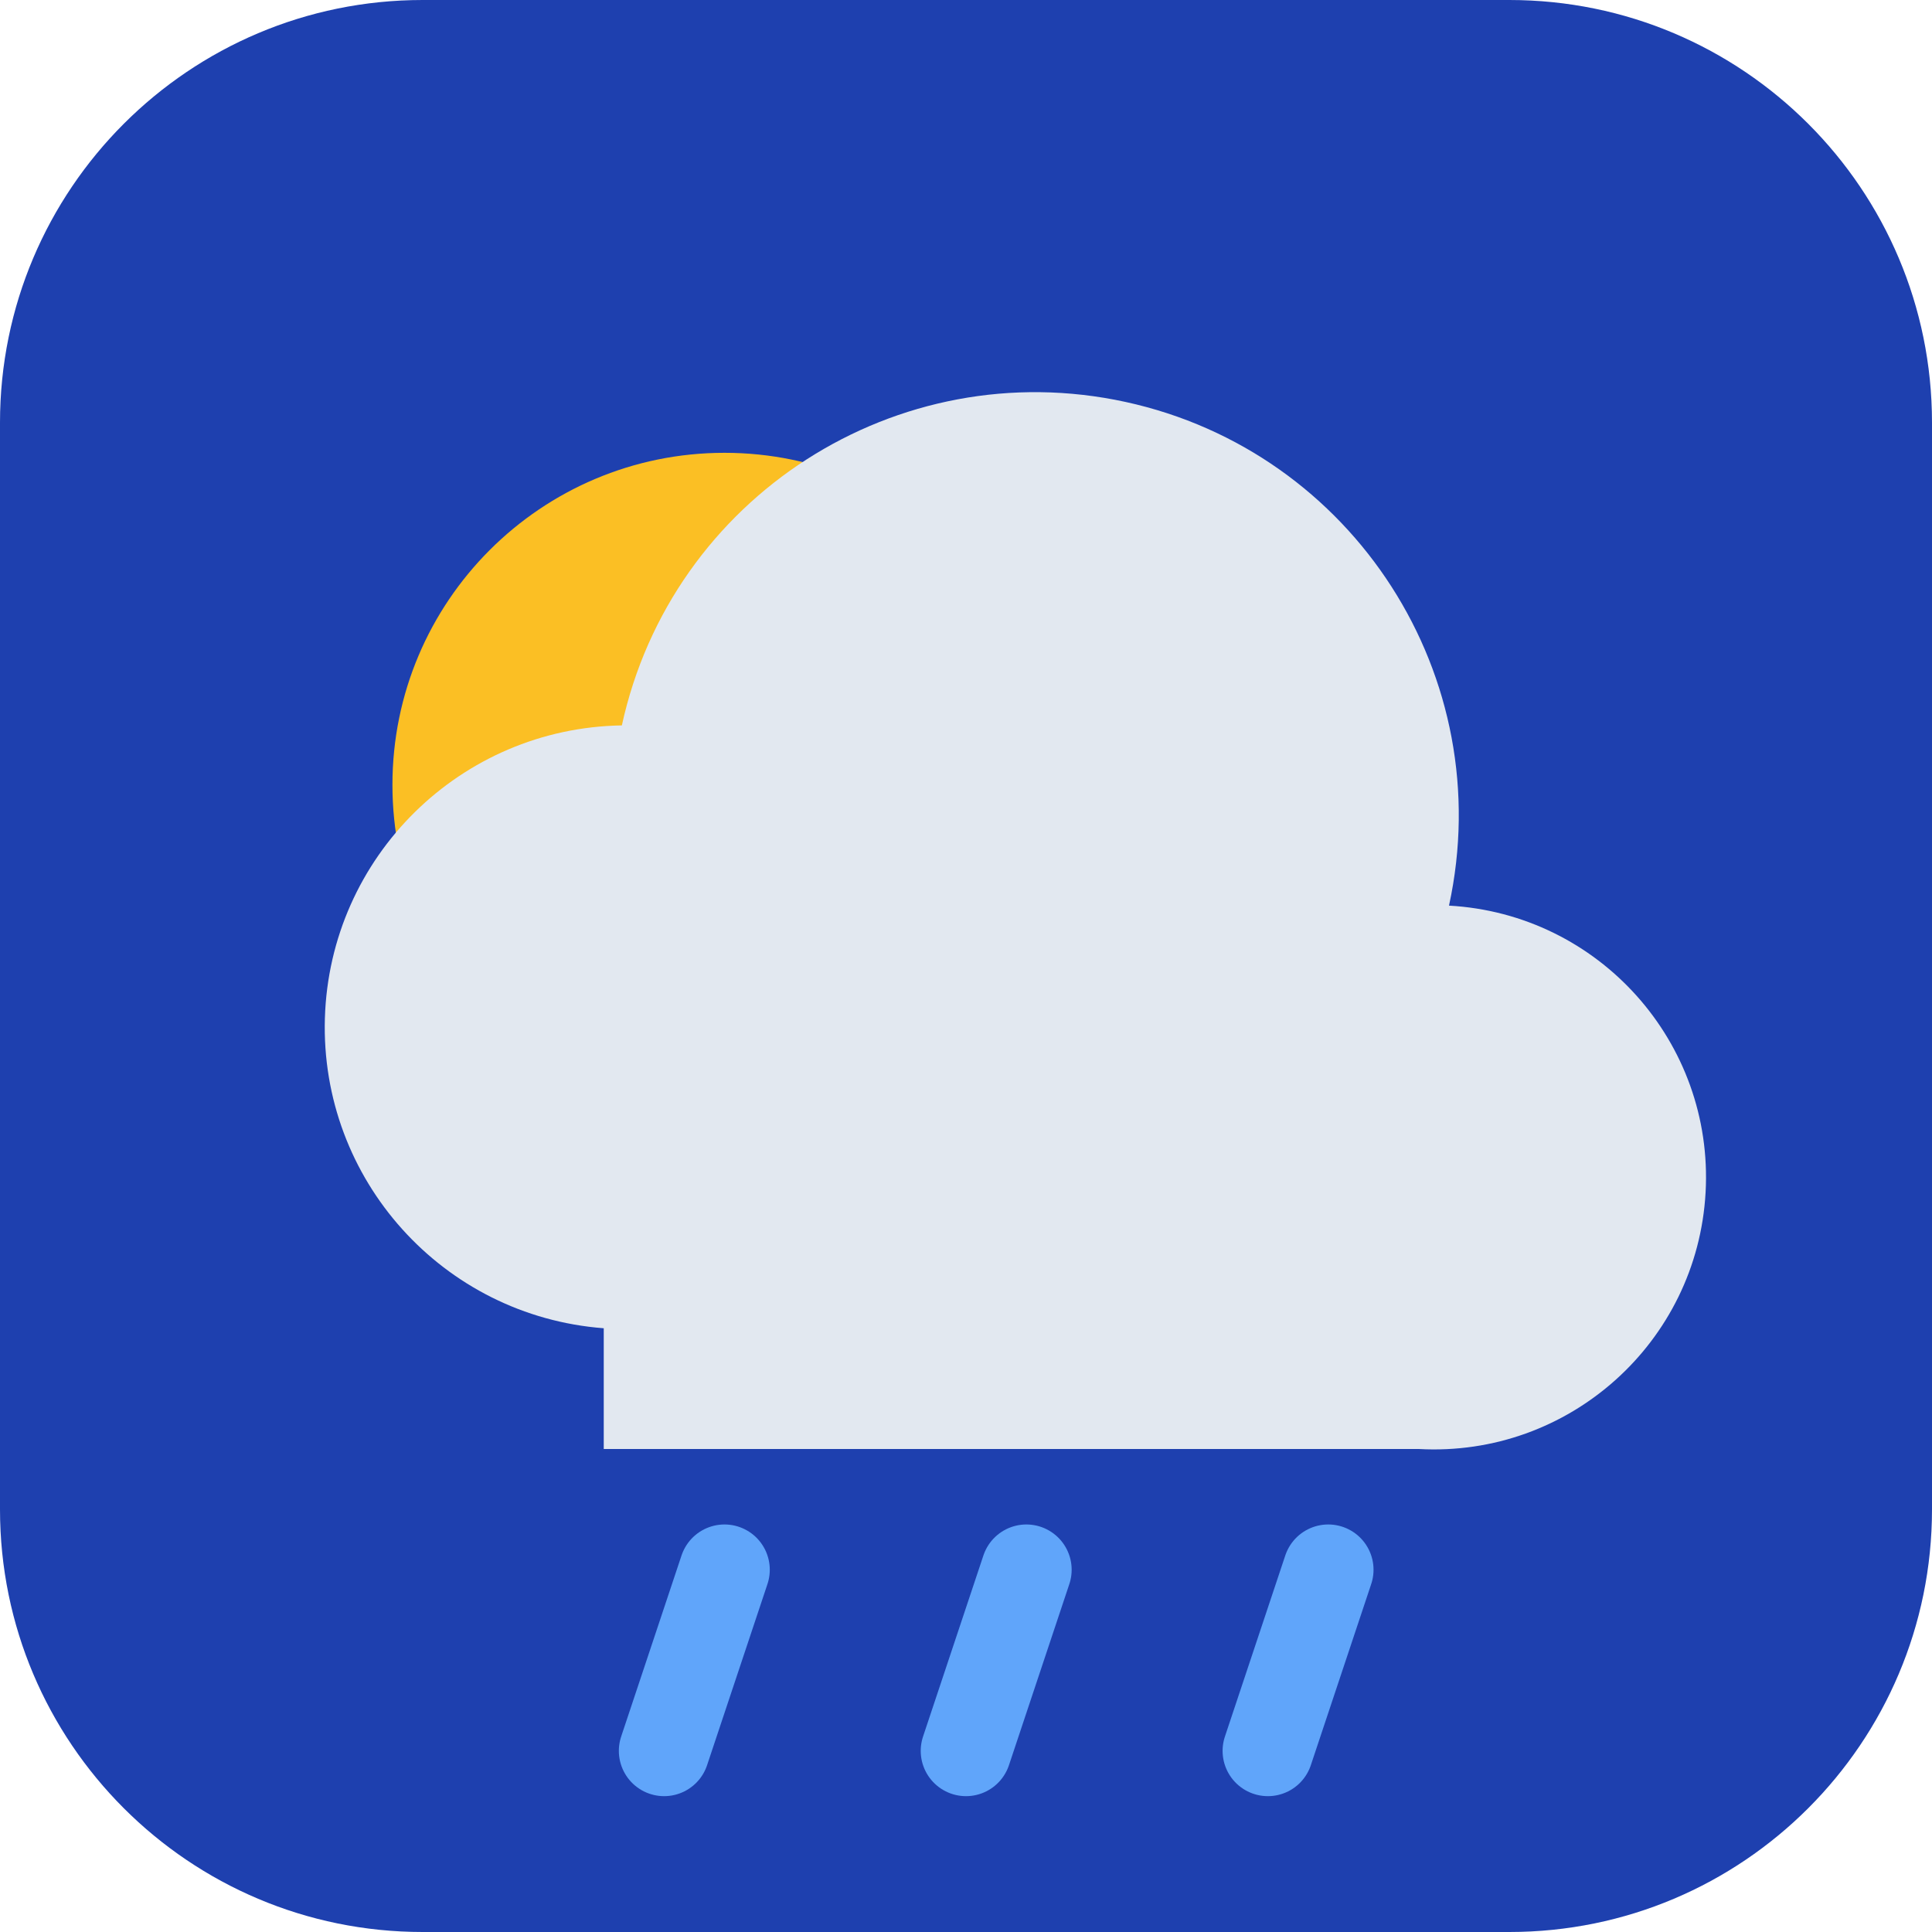
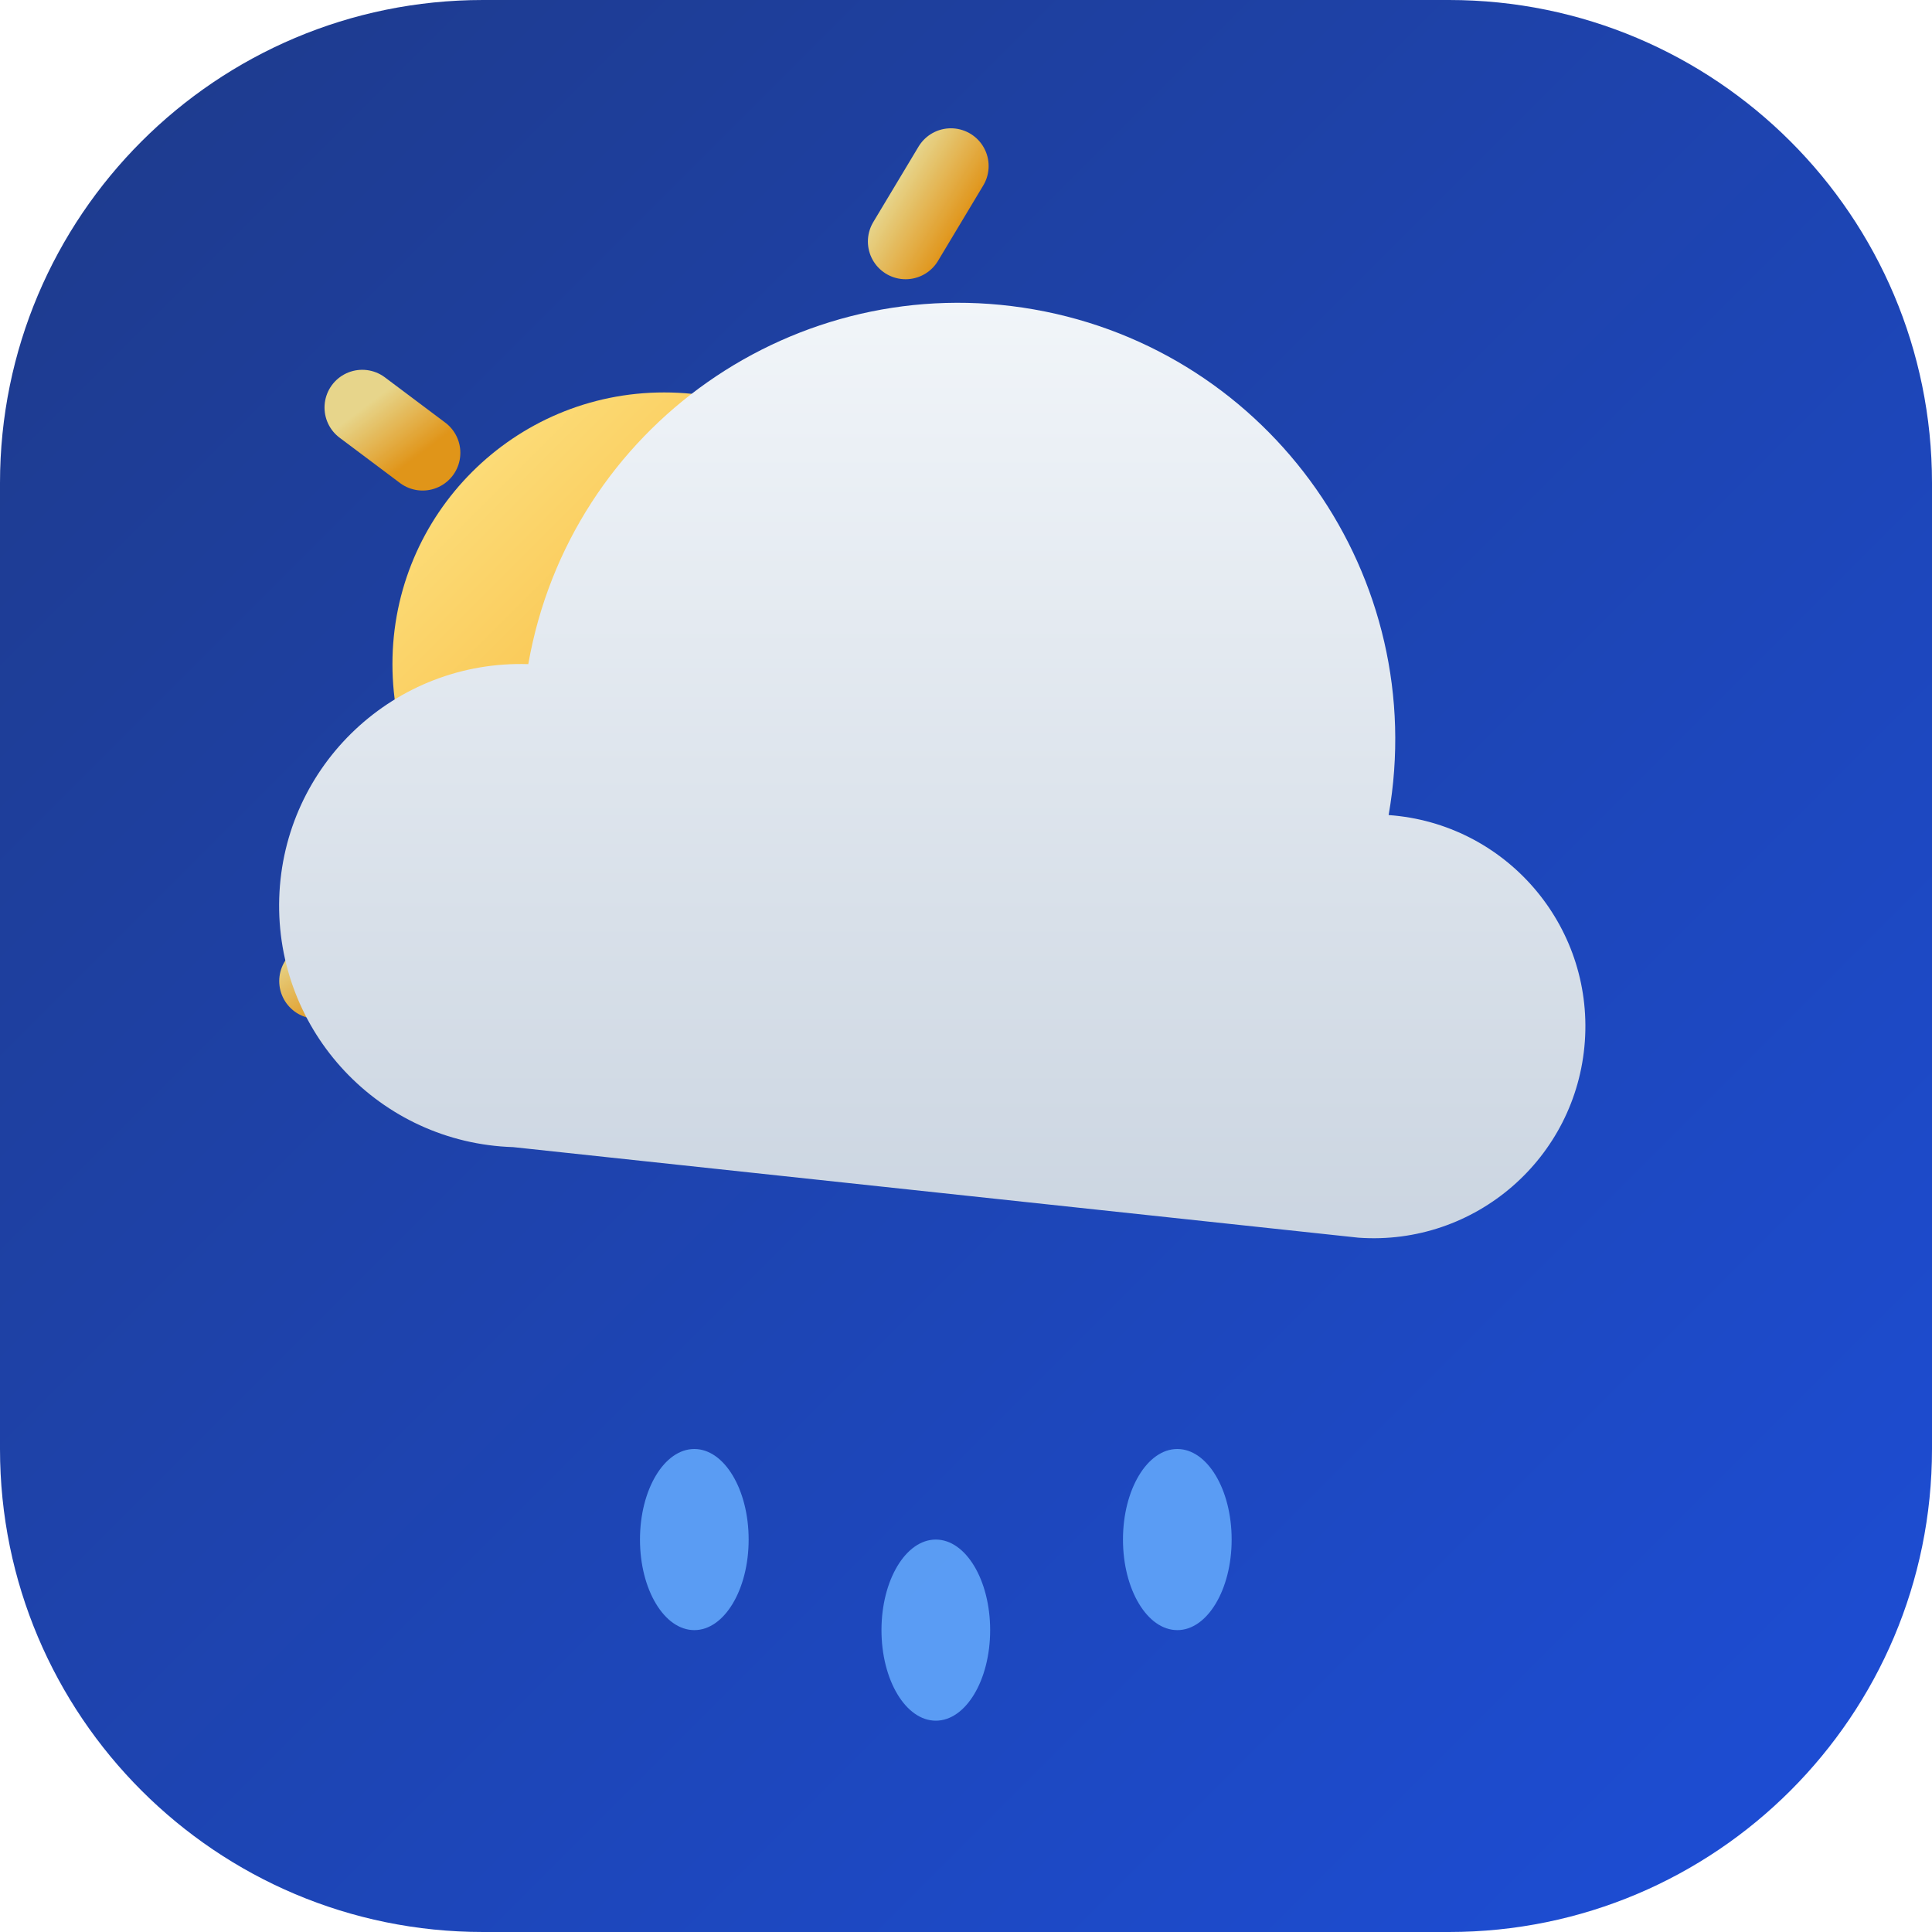
<svg xmlns="http://www.w3.org/2000/svg" viewBox="0 0 64 64" width="64" height="64">
-   <rect width="64" height="64" rx="14" fill="#1e40af" />
-   <circle cx="24" cy="26" r="11" fill="#fbbf24" />
-   <path d="M20 44a10 10 0 0 1 .6-19.97A14 14 0 0 1 48 30a9 9 0 0 1-1 18H20z" fill="#e2e8f0" />
-   <g stroke="#60a5fa" stroke-width="3" stroke-linecap="round">
-     <line x1="24" y1="52" x2="22" y2="58" />
-     <line x1="34" y1="52" x2="32" y2="58" />
-     <line x1="44" y1="52" x2="42" y2="58" />
+   <defs>
+     <linearGradient id="bg" x1="0%" y1="0%" x2="100%" y2="100%">
+       <stop offset="0%" style="stop-color:#1e3a8a" />
+       <stop offset="100%" style="stop-color:#1d4ed8" />
+     </linearGradient>
+     <linearGradient id="sun" x1="0%" y1="0%" x2="100%" y2="100%">
+       <stop offset="0%" style="stop-color:#fde68a" />
+       <stop offset="100%" style="stop-color:#f59e0b" />
+     </linearGradient>
+     <linearGradient id="cloud" x1="0%" y1="0%" x2="0%" y2="100%">
+       <stop offset="0%" style="stop-color:#f1f5f9" />
+       <stop offset="100%" style="stop-color:#cbd5e1" />
+     </linearGradient>
+   </defs>
+   <rect width="64" height="64" rx="16" fill="url(#bg)" />
+   <g stroke="url(#sun)" stroke-width="2.5" stroke-linecap="round" opacity="0.9">
+     <line x1="22" y1="10" x2="22" y2="7" />
+     <line x1="30" y1="8" x2="31.5" y2="5.5" />
+     <line x1="14" y1="15" x2="12" y2="13.5" />
+     <line x1="12" y1="23" x2="9" y2="23" />
+     <line x1="13" y1="31" x2="10.5" y2="32.5" />
+   </g>
+   <circle cx="22" cy="22" r="9" fill="url(#sun)" />
+   <path d="M17 38 a8 8 0 0 1 .5-16 A11 11 0 0 1 46 27 a7 7 0 0 1-1 14 Z" fill="url(#cloud)" />
+   <g fill="#60a5fa" opacity="0.9">
+     <ellipse cx="23" cy="51" rx="1.8" ry="3" />
+     <ellipse cx="31" cy="54" rx="1.8" ry="3" />
+     <ellipse cx="39" cy="51" rx="1.8" ry="3" />
  </g>
</svg>
